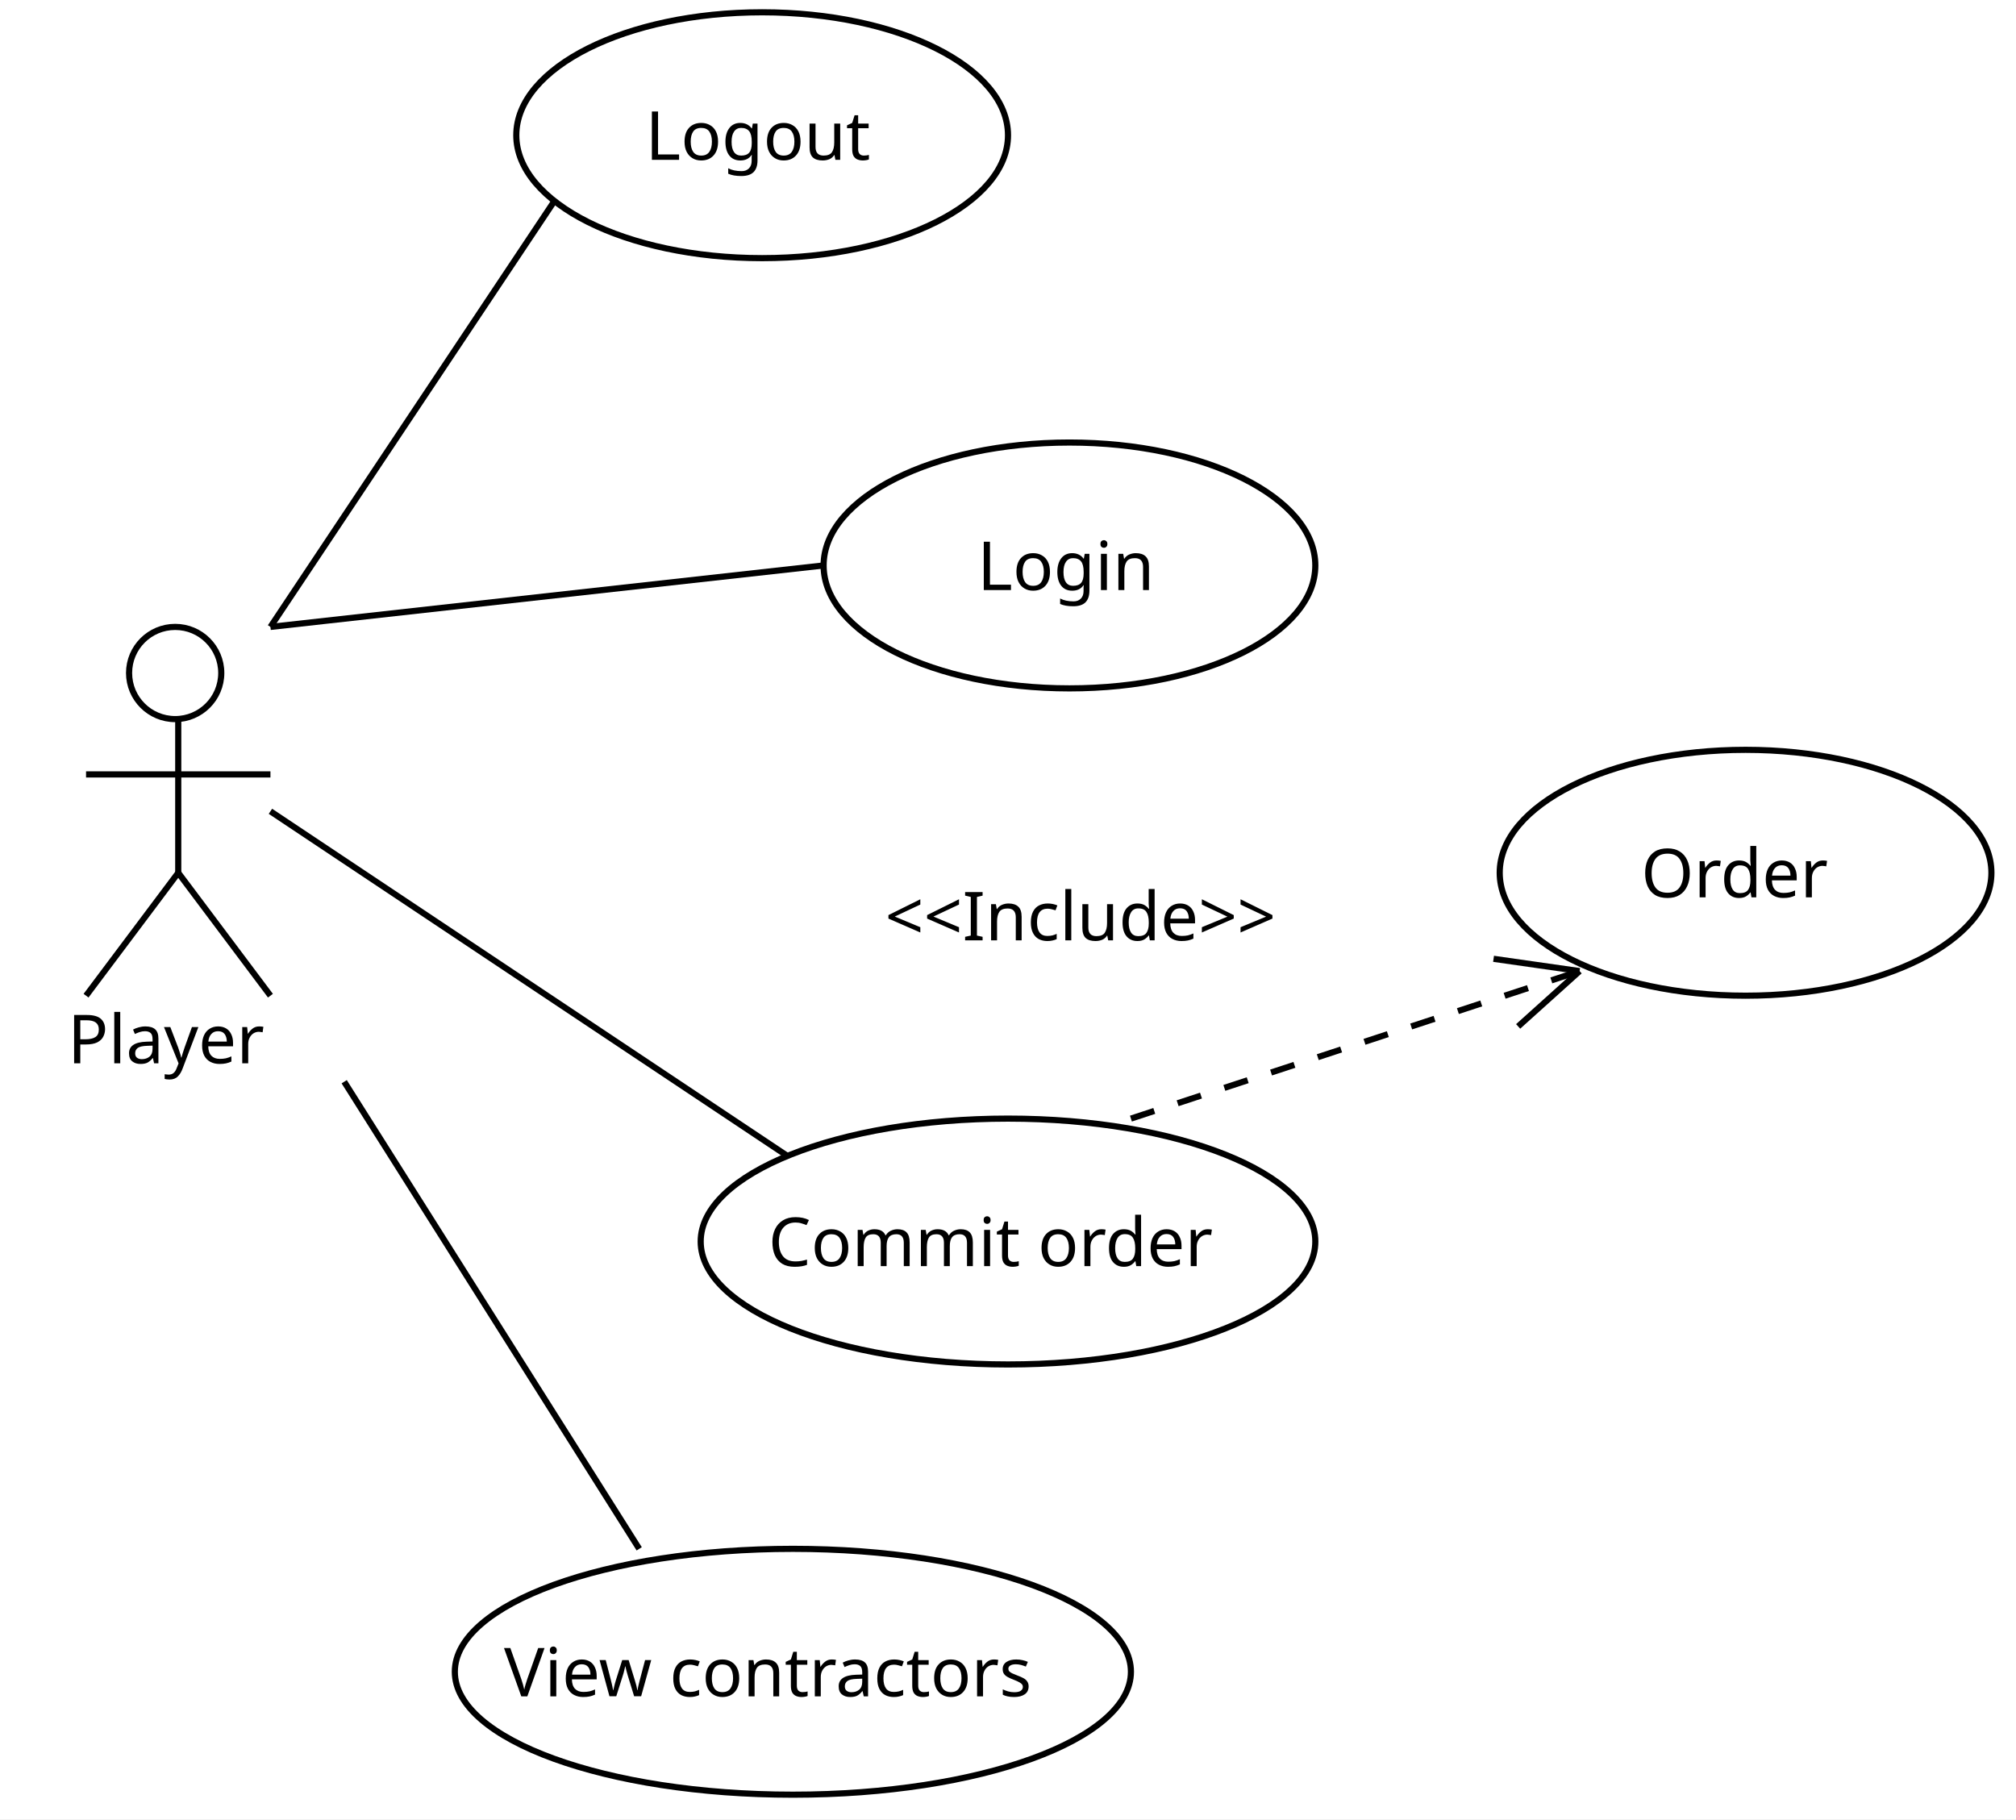
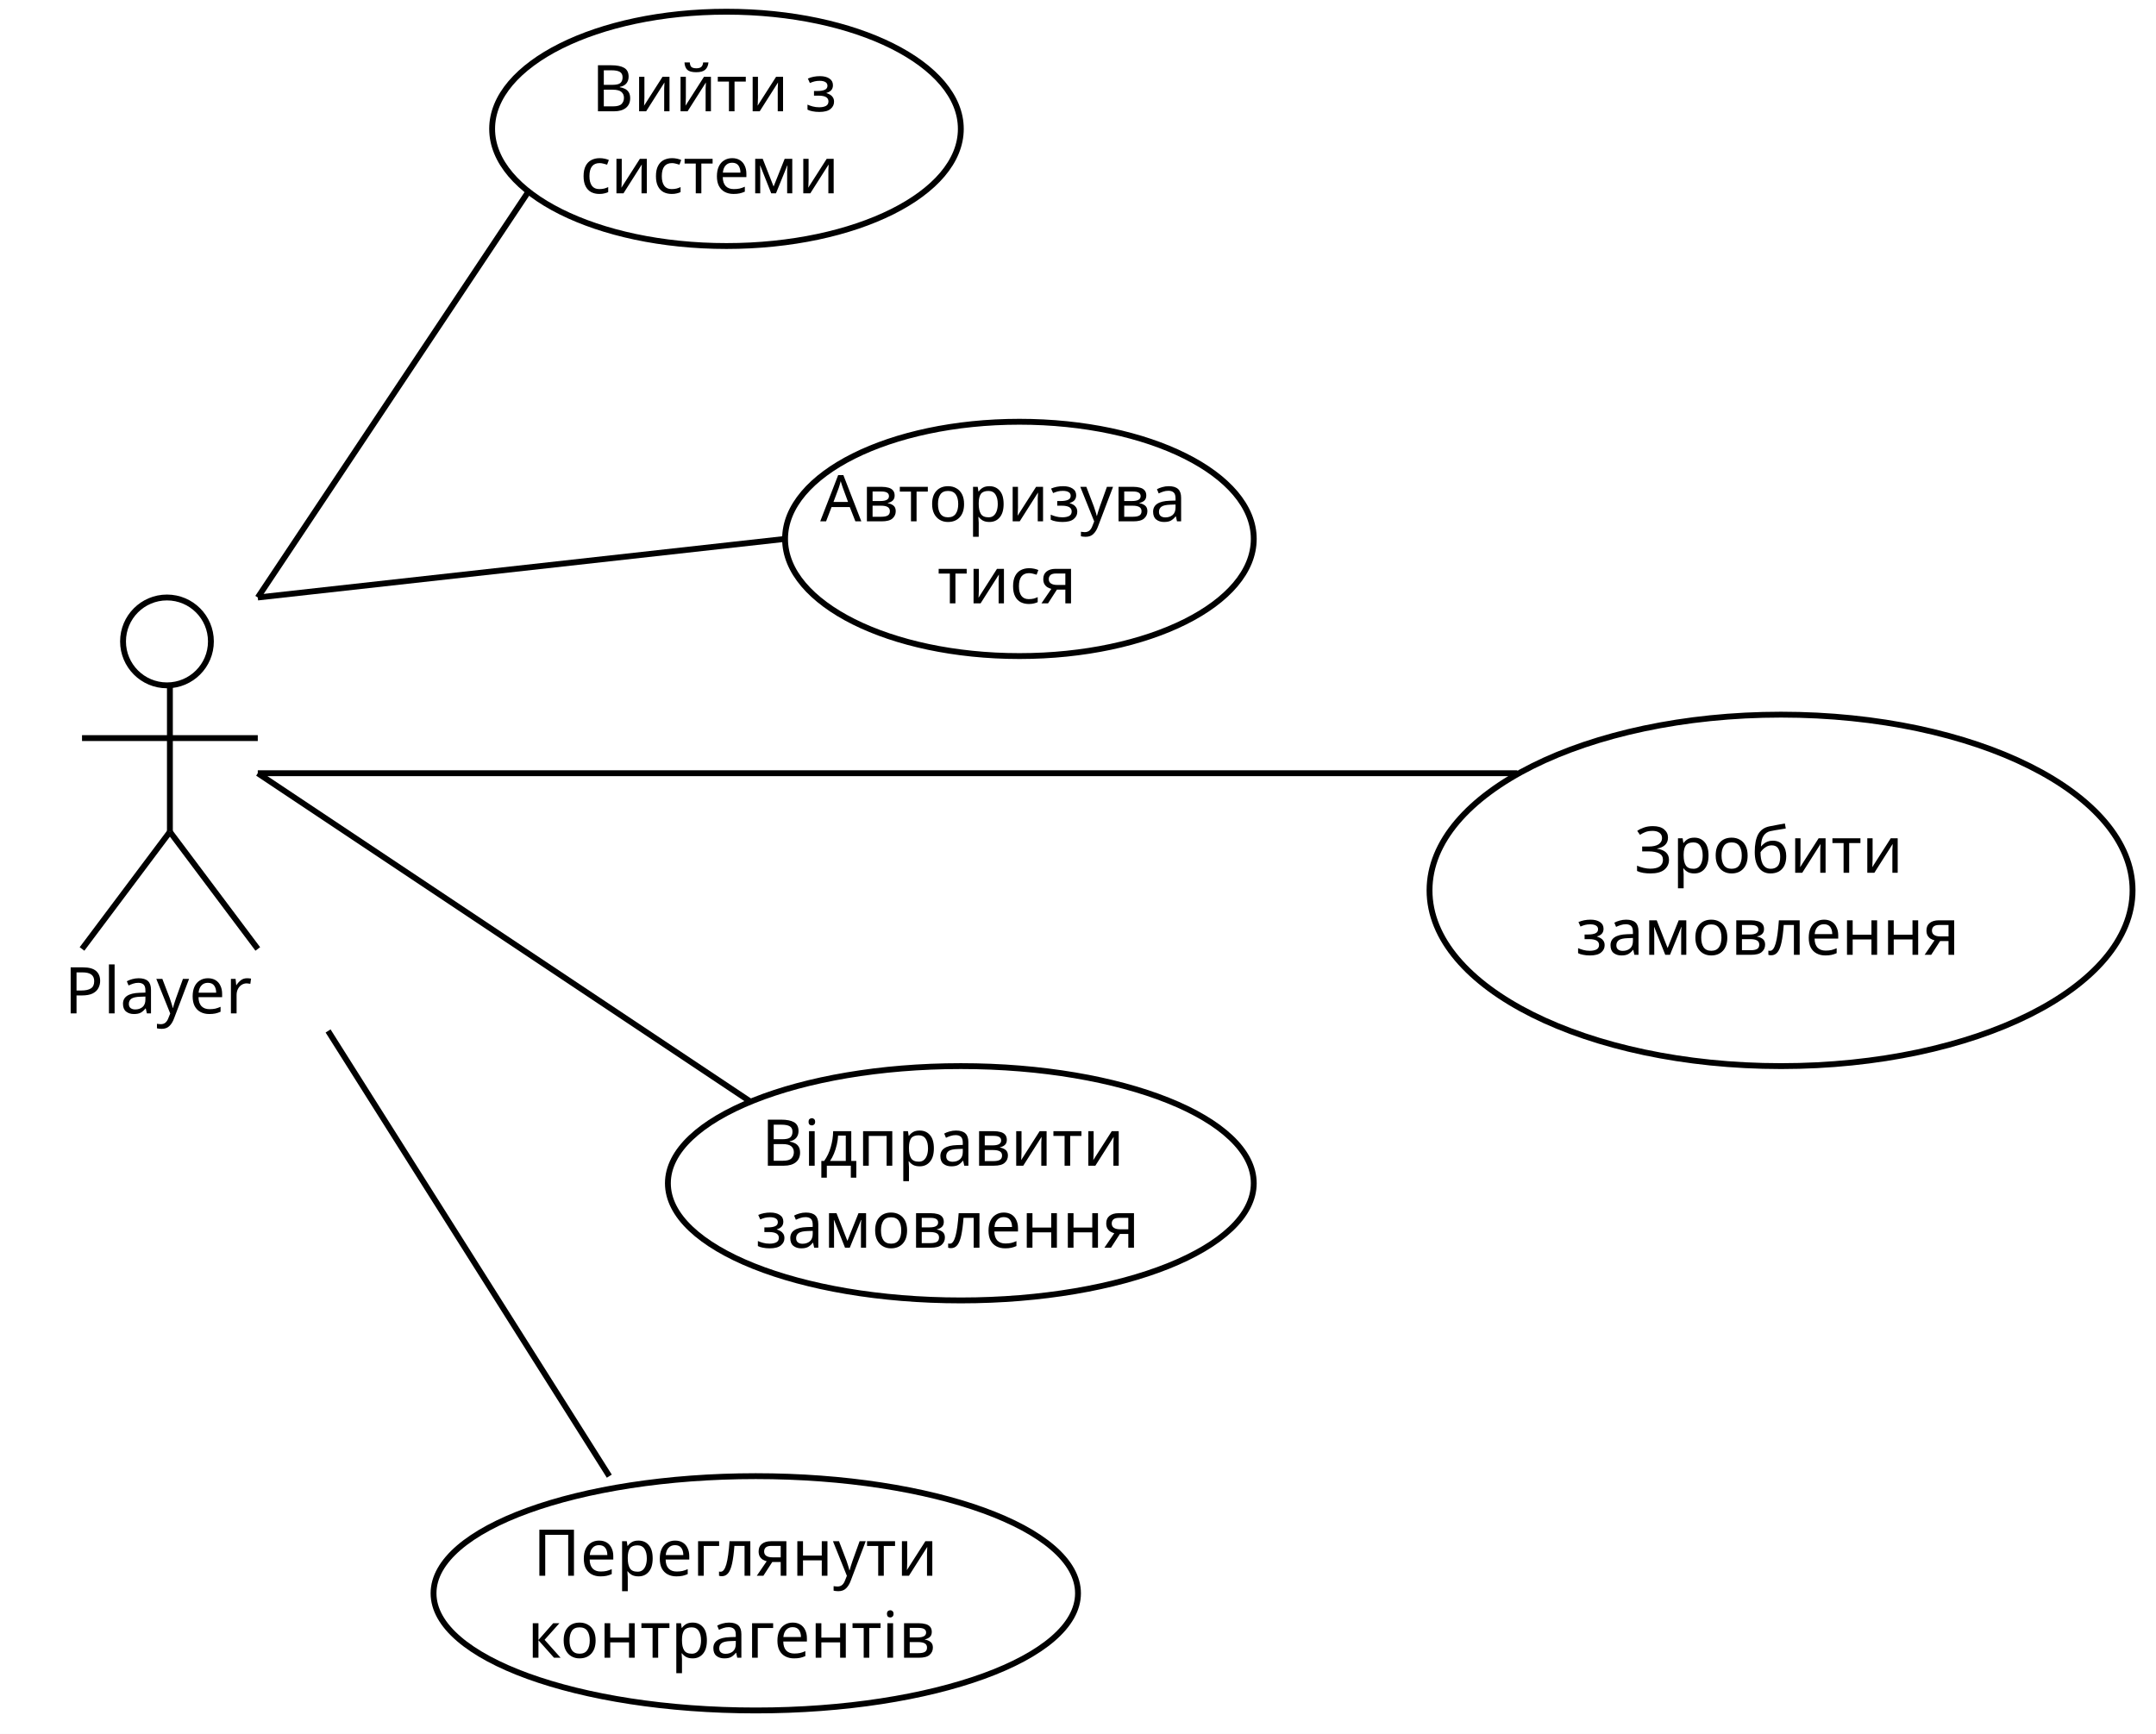
- <svg xmlns="http://www.w3.org/2000/svg" fill-opacity="0" color-rendering="auto" color-interpolation="auto" stroke="rgb(0,0,0)" text-rendering="auto" stroke-linecap="square" width="328" stroke-miterlimit="10" stroke-opacity="0" shape-rendering="auto" fill="rgb(0,0,0)" stroke-dasharray="none" font-weight="normal" stroke-width="1" height="296" font-family="'Dialog'" font-style="normal" stroke-linejoin="miter" font-size="12" stroke-dashoffset="0" image-rendering="auto">
+ <svg xmlns="http://www.w3.org/2000/svg" fill-opacity="0" color-rendering="auto" color-interpolation="auto" stroke="rgb(0,0,0)" text-rendering="auto" stroke-linecap="square" width="368" stroke-miterlimit="10" stroke-opacity="0" shape-rendering="auto" fill="rgb(0,0,0)" stroke-dasharray="none" font-weight="normal" stroke-width="1" height="296" font-family="'Dialog'" font-style="normal" stroke-linejoin="miter" font-size="12" stroke-dashoffset="0" image-rendering="auto">
  <defs id="genericDefs" />
  <g>
    <defs id="defs1">
      <clipPath clipPathUnits="userSpaceOnUse" id="clipPath1">
        <path d="M-7 -7 L41 -7 L41 71 L-7 71 L-7 -7 Z" />
      </clipPath>
      <clipPath clipPathUnits="userSpaceOnUse" id="clipPath2">
        <path d="M-7 -7 L91 -7 L91 51 L-7 51 L-7 -7 Z" />
      </clipPath>
      <clipPath clipPathUnits="userSpaceOnUse" id="clipPath3">
        <path d="M0 0 L80 0 L80 40 L0 40 L0 0 Z" />
      </clipPath>
      <clipPath clipPathUnits="userSpaceOnUse" id="clipPath4">
        <path d="M-7 -7 L111 -7 L111 51 L-7 51 L-7 -7 Z" />
      </clipPath>
      <clipPath clipPathUnits="userSpaceOnUse" id="clipPath5">
        <path d="M0 0 L100 0 L100 40 L0 40 L0 0 Z" />
      </clipPath>
      <clipPath clipPathUnits="userSpaceOnUse" id="clipPath6">
+         <path d="M-7 -7 L131 -7 L131 71 L-7 71 L-7 -7 Z" />
+       </clipPath>
+       <clipPath clipPathUnits="userSpaceOnUse" id="clipPath7">
+         <path d="M0 0 L120 0 L120 60 L0 60 L0 0 Z" />
+       </clipPath>
+       <clipPath clipPathUnits="userSpaceOnUse" id="clipPath8">
        <path d="M-7 -7 L121 -7 L121 51 L-7 51 L-7 -7 Z" />
      </clipPath>
-       <clipPath clipPathUnits="userSpaceOnUse" id="clipPath7">
+       <clipPath clipPathUnits="userSpaceOnUse" id="clipPath9">
        <path d="M0 0 L110 0 L110 40 L0 40 L0 0 Z" />
      </clipPath>
-       <clipPath clipPathUnits="userSpaceOnUse" id="clipPath8">
+       <clipPath clipPathUnits="userSpaceOnUse" id="clipPath10">
        <path d="M-54 -14 L108 -14 L108 28 L-54 28 L-54 -14 Z" />
      </clipPath>
-       <clipPath clipPathUnits="userSpaceOnUse" id="clipPath9">
+       <clipPath clipPathUnits="userSpaceOnUse" id="clipPath11">
+         <path d="M0 0 L150 0 L150 173 L0 173 L0 0 Z" />
+       </clipPath>
+       <clipPath clipPathUnits="userSpaceOnUse" id="clipPath12">
        <path d="M0 0 L194 0 L194 114 L0 114 L0 0 Z" />
      </clipPath>
-       <clipPath clipPathUnits="userSpaceOnUse" id="clipPath10">
+       <clipPath clipPathUnits="userSpaceOnUse" id="clipPath13">
        <path d="M0 0 L188 0 L188 160 L0 160 L0 0 Z" />
      </clipPath>
-       <clipPath clipPathUnits="userSpaceOnUse" id="clipPath11">
-         <path d="M0 0 L177 0 L177 128 L0 128 L0 0 Z" />
-       </clipPath>
-       <clipPath clipPathUnits="userSpaceOnUse" id="clipPath12">
+       <clipPath clipPathUnits="userSpaceOnUse" id="clipPath14">
        <path d="M0 0 L152 0 L152 180 L0 180 L0 0 Z" />
      </clipPath>
-       <clipPath clipPathUnits="userSpaceOnUse" id="clipPath13">
-         <path d="M0 0 L150 0 L150 173 L0 173 L0 0 Z" />
-       </clipPath>
-       <clipPath clipPathUnits="userSpaceOnUse" id="clipPath14">
-         <path d="M-97 -14 L194 -14 L194 28 L-97 28 L-97 -14 Z" />
+       <clipPath clipPathUnits="userSpaceOnUse" id="clipPath15">
+         <path d="M0 0 L319 0 L319 104 L0 104 L0 0 Z" />
      </clipPath>
    </defs>
    <g fill="white" text-rendering="geometricPrecision" fill-opacity="1" stroke-opacity="1" stroke="white">
-       <rect x="0" width="328" height="296" y="0" stroke="none" />
+       <rect x="0" width="368" height="296" y="0" stroke="none" />
    </g>
    <g font-size="11" stroke-linecap="butt" transform="translate(14,102)" fill-opacity="1" fill="black" text-rendering="geometricPrecision" font-family="sans-serif" stroke-linejoin="round" stroke="black" stroke-opacity="1" stroke-miterlimit="0">
      <circle fill="none" r="7.5" clip-path="url(#clipPath1)" cx="14.5" cy="7.5" />
      <line y2="40" fill="none" x1="15" clip-path="url(#clipPath1)" x2="15" y1="15" />
      <line y2="24" fill="none" x1="0" clip-path="url(#clipPath1)" x2="30" y1="24" />
      <line y2="60" fill="none" x1="15" clip-path="url(#clipPath1)" x2="0" y1="40" />
      <line y2="60" fill="none" x1="15" clip-path="url(#clipPath1)" x2="30" y1="40" />
    </g>
    <g font-size="11" stroke-linecap="butt" transform="translate(134,72)" fill-opacity="1" fill="black" text-rendering="geometricPrecision" font-family="sans-serif" stroke-linejoin="round" stroke="black" stroke-opacity="1" stroke-miterlimit="0">
      <ellipse rx="40" fill="none" ry="20" clip-path="url(#clipPath2)" cx="40" cy="20" />
    </g>
    <g font-size="11" transform="translate(134,72)" fill-opacity="1" fill="black" text-rendering="geometricPrecision" font-family="sans-serif" stroke="black" stroke-opacity="1">
-       <text x="25" xml:space="preserve" y="24" clip-path="url(#clipPath3)" stroke="none">Login</text>
+       <text x="6" xml:space="preserve" y="17" clip-path="url(#clipPath3)" stroke="none">Авторизува</text>
+       <text x="26" xml:space="preserve" y="31" clip-path="url(#clipPath3)" stroke="none">тися</text>
    </g>
    <g font-size="11" stroke-linecap="butt" transform="translate(114,182)" fill-opacity="1" fill="black" text-rendering="geometricPrecision" font-family="sans-serif" stroke-linejoin="round" stroke="black" stroke-opacity="1" stroke-miterlimit="0">
      <ellipse rx="50" fill="none" ry="20" clip-path="url(#clipPath4)" cx="50" cy="20" />
    </g>
    <g font-size="11" transform="translate(114,182)" fill-opacity="1" fill="black" text-rendering="geometricPrecision" font-family="sans-serif" stroke="black" stroke-opacity="1">
-       <text x="11" xml:space="preserve" y="24" clip-path="url(#clipPath5)" stroke="none">Commit order</text>
+       <text x="16" xml:space="preserve" y="17" clip-path="url(#clipPath5)" stroke="none">Відправити</text>
+       <text x="15" xml:space="preserve" y="31" clip-path="url(#clipPath5)" stroke="none">замовлення</text>
    </g>
    <g font-size="11" stroke-linecap="butt" transform="translate(244,122)" fill-opacity="1" fill="black" text-rendering="geometricPrecision" font-family="sans-serif" stroke-linejoin="round" stroke="black" stroke-opacity="1" stroke-miterlimit="0">
-       <ellipse rx="40" fill="none" ry="20" clip-path="url(#clipPath2)" cx="40" cy="20" />
+       <ellipse rx="60" fill="none" ry="30" clip-path="url(#clipPath6)" cx="60" cy="30" />
    </g>
    <g font-size="11" transform="translate(244,122)" fill-opacity="1" fill="black" text-rendering="geometricPrecision" font-family="sans-serif" stroke="black" stroke-opacity="1">
-       <text x="23" xml:space="preserve" y="24" clip-path="url(#clipPath3)" stroke="none">Order</text>
+       <text x="35" xml:space="preserve" y="27" clip-path="url(#clipPath7)" stroke="none">Зробити</text>
+       <text x="25" xml:space="preserve" y="41" clip-path="url(#clipPath7)" stroke="none">замовлення</text>
    </g>
    <g font-size="11" stroke-linecap="butt" transform="translate(74,252)" fill-opacity="1" fill="black" text-rendering="geometricPrecision" font-family="sans-serif" stroke-linejoin="round" stroke="black" stroke-opacity="1" stroke-miterlimit="0">
-       <ellipse rx="55" fill="none" ry="20" clip-path="url(#clipPath6)" cx="55" cy="20" />
+       <ellipse rx="55" fill="none" ry="20" clip-path="url(#clipPath8)" cx="55" cy="20" />
    </g>
    <g font-size="11" transform="translate(74,252)" fill-opacity="1" fill="black" text-rendering="geometricPrecision" font-family="sans-serif" stroke="black" stroke-opacity="1">
-       <text x="8" xml:space="preserve" y="24" clip-path="url(#clipPath7)" stroke="none">View contractors</text>
+       <text x="17" xml:space="preserve" y="17" clip-path="url(#clipPath9)" stroke="none">Переглянути</text>
+       <text x="16" xml:space="preserve" y="31" clip-path="url(#clipPath9)" stroke="none">контрагентів</text>
    </g>
    <g font-size="11" stroke-linecap="butt" transform="translate(84,2)" fill-opacity="1" fill="black" text-rendering="geometricPrecision" font-family="sans-serif" stroke-linejoin="round" stroke="black" stroke-opacity="1" stroke-miterlimit="0">
      <ellipse rx="40" fill="none" ry="20" clip-path="url(#clipPath2)" cx="40" cy="20" />
    </g>
    <g font-size="11" transform="translate(84,2)" fill-opacity="1" fill="black" text-rendering="geometricPrecision" font-family="sans-serif" stroke="black" stroke-opacity="1">
-       <text x="21" xml:space="preserve" y="24" clip-path="url(#clipPath3)" stroke="none">Logout</text>
+       <text x="17" xml:space="preserve" y="17" clip-path="url(#clipPath3)" stroke="none">Вийти з</text>
+       <text x="15" xml:space="preserve" y="31" clip-path="url(#clipPath3)" stroke="none">системи</text>
    </g>
    <g font-size="11" transform="translate(2,162)" fill-opacity="1" fill="black" text-rendering="geometricPrecision" font-family="sans-serif" stroke="black" stroke-opacity="1">
-       <text x="9" xml:space="preserve" y="11" clip-path="url(#clipPath8)" stroke="none">Player</text>
+       <text x="9" xml:space="preserve" y="11" clip-path="url(#clipPath10)" stroke="none">Player</text>
+     </g>
+     <g font-size="11" stroke-linecap="butt" transform="translate(-6,-17)" fill-opacity="1" fill="black" text-rendering="geometricPrecision" font-family="sans-serif" stroke-linejoin="round" stroke="black" stroke-opacity="1">
+       <line y2="119" fill="none" x1="96" clip-path="url(#clipPath11)" x2="50" y1="50" />
    </g>
    <g font-size="11" stroke-linecap="butt" transform="translate(-6,42)" fill-opacity="1" fill="black" text-rendering="geometricPrecision" font-family="sans-serif" stroke-linejoin="round" stroke="black" stroke-opacity="1">
-       <line y2="50" fill="none" x1="50" clip-path="url(#clipPath9)" x2="140" y1="60" />
+       <line y2="50" fill="none" x1="50" clip-path="url(#clipPath12)" x2="140" y1="60" />
    </g>
    <g font-size="11" stroke-linecap="butt" transform="translate(-6,82)" fill-opacity="1" fill="black" text-rendering="geometricPrecision" font-family="sans-serif" stroke-linejoin="round" stroke="black" stroke-opacity="1">
-       <line y2="106" fill="none" x1="50" clip-path="url(#clipPath10)" x2="134" y1="50" />
-     </g>
-     <g font-size="11" stroke-linecap="butt" transform="translate(134,108)" fill-opacity="1" fill="black" text-rendering="geometricPrecision" font-family="sans-serif" stroke-linejoin="round" stroke-dasharray="4" stroke="black" stroke-opacity="1">
-       <line y2="50" fill="none" x1="50" clip-path="url(#clipPath11)" x2="123" y1="74" />
-       <line clip-path="url(#clipPath11)" fill="none" x1="123" x2="109" y1="50" y2="48" stroke-dasharray="none" />
-       <line clip-path="url(#clipPath11)" fill="none" x1="123" x2="113" y1="50" y2="59" stroke-dasharray="none" />
+       <line y2="106" fill="none" x1="50" clip-path="url(#clipPath13)" x2="134" y1="50" />
    </g>
    <g font-size="11" stroke-linecap="butt" transform="translate(6,126)" fill-opacity="1" fill="black" text-rendering="geometricPrecision" font-family="sans-serif" stroke-linejoin="round" stroke="black" stroke-opacity="1">
-       <line y2="126" fill="none" x1="50" clip-path="url(#clipPath12)" x2="98" y1="50" />
+       <line y2="126" fill="none" x1="50" clip-path="url(#clipPath14)" x2="98" y1="50" />
    </g>
-     <g font-size="11" stroke-linecap="butt" transform="translate(-6,-17)" fill-opacity="1" fill="black" text-rendering="geometricPrecision" font-family="sans-serif" stroke-linejoin="round" stroke="black" stroke-opacity="1">
-       <line y2="119" fill="none" x1="96" clip-path="url(#clipPath13)" x2="50" y1="50" />
+     <g font-size="11" stroke-linecap="butt" transform="translate(-6,82)" fill-opacity="1" fill="black" text-rendering="geometricPrecision" font-family="sans-serif" stroke-linejoin="round" stroke="black" stroke-opacity="1">
+       <line y2="50" fill="none" x1="50" clip-path="url(#clipPath15)" x2="265" y1="50" />
    </g>
-     <g font-size="11" transform="translate(134,142)" fill-opacity="1" fill="black" text-rendering="geometricPrecision" font-family="sans-serif" stroke="black" stroke-opacity="1">
-       <text x="10" xml:space="preserve" y="11" clip-path="url(#clipPath14)" stroke="none">&lt;&lt;Include&gt;&gt;</text>
-     </g>
-     <g font-size="10" transform="rotate(-45) translate(-210.069,0)" fill-opacity="1" fill="rgb(120,120,120)" text-rendering="geometricPrecision" stroke="rgb(120,120,120)" stroke-opacity="1">
+     <g font-size="10" transform="rotate(-45) translate(-210.7847,0)" fill-opacity="1" fill="rgb(120,120,120)" text-rendering="geometricPrecision" stroke="rgb(120,120,120)" stroke-opacity="1">
      <text x="0" xml:space="preserve" y="0" stroke="none" />
      <text x="354" xml:space="preserve" y="0" stroke="none" />
      <text x="100" xml:space="preserve" y="52" stroke="none" />
+       <text x="454" xml:space="preserve" y="52" stroke="none" />
      <text x="0" xml:space="preserve" y="104" stroke="none" />
      <text x="354" xml:space="preserve" y="104" stroke="none" />
      <text x="100" xml:space="preserve" y="156" stroke="none" />
+       <text x="454" xml:space="preserve" y="156" stroke="none" />
      <text x="0" xml:space="preserve" y="208" stroke="none" />
      <text x="354" xml:space="preserve" y="208" stroke="none" />
      <text x="100" xml:space="preserve" y="260" stroke="none" />
+       <text x="454" xml:space="preserve" y="260" stroke="none" />
      <text x="0" xml:space="preserve" y="312" stroke="none" />
      <text x="354" xml:space="preserve" y="312" stroke="none" />
      <text x="100" xml:space="preserve" y="364" stroke="none" />
+       <text x="454" xml:space="preserve" y="364" stroke="none" />
+       <text x="0" xml:space="preserve" y="416" stroke="none" />
+       <text x="354" xml:space="preserve" y="416" stroke="none" />
    </g>
  </g>
</svg>
